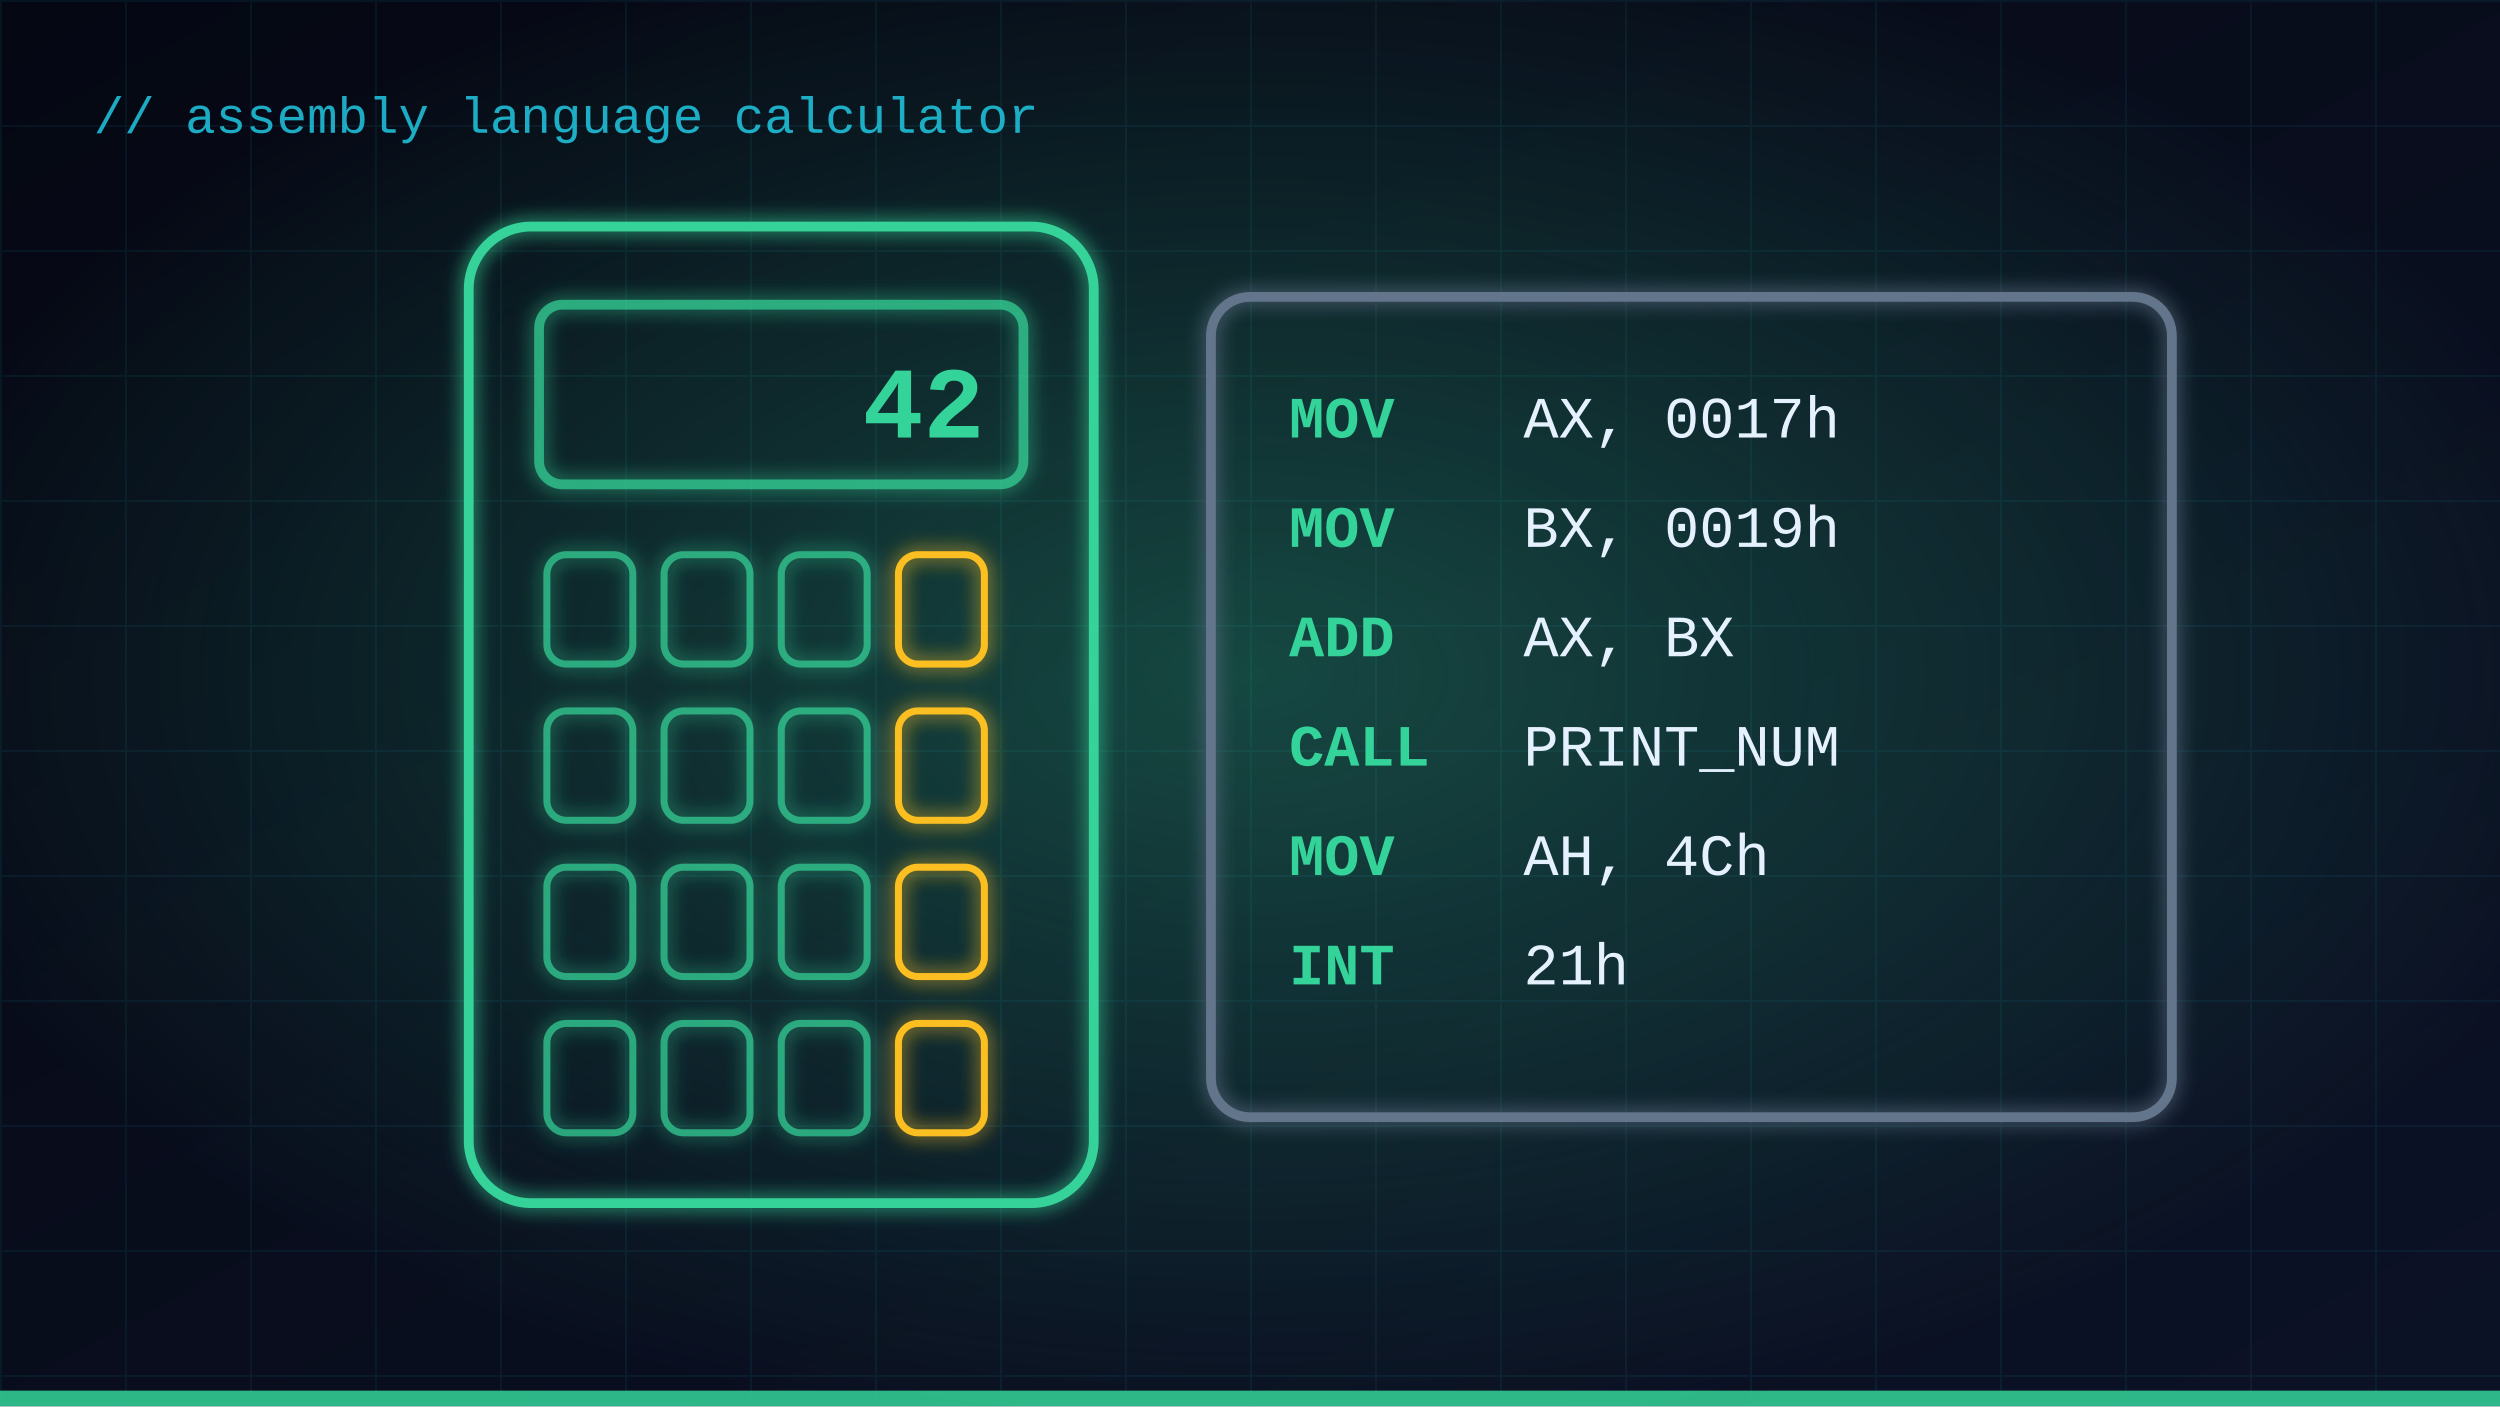
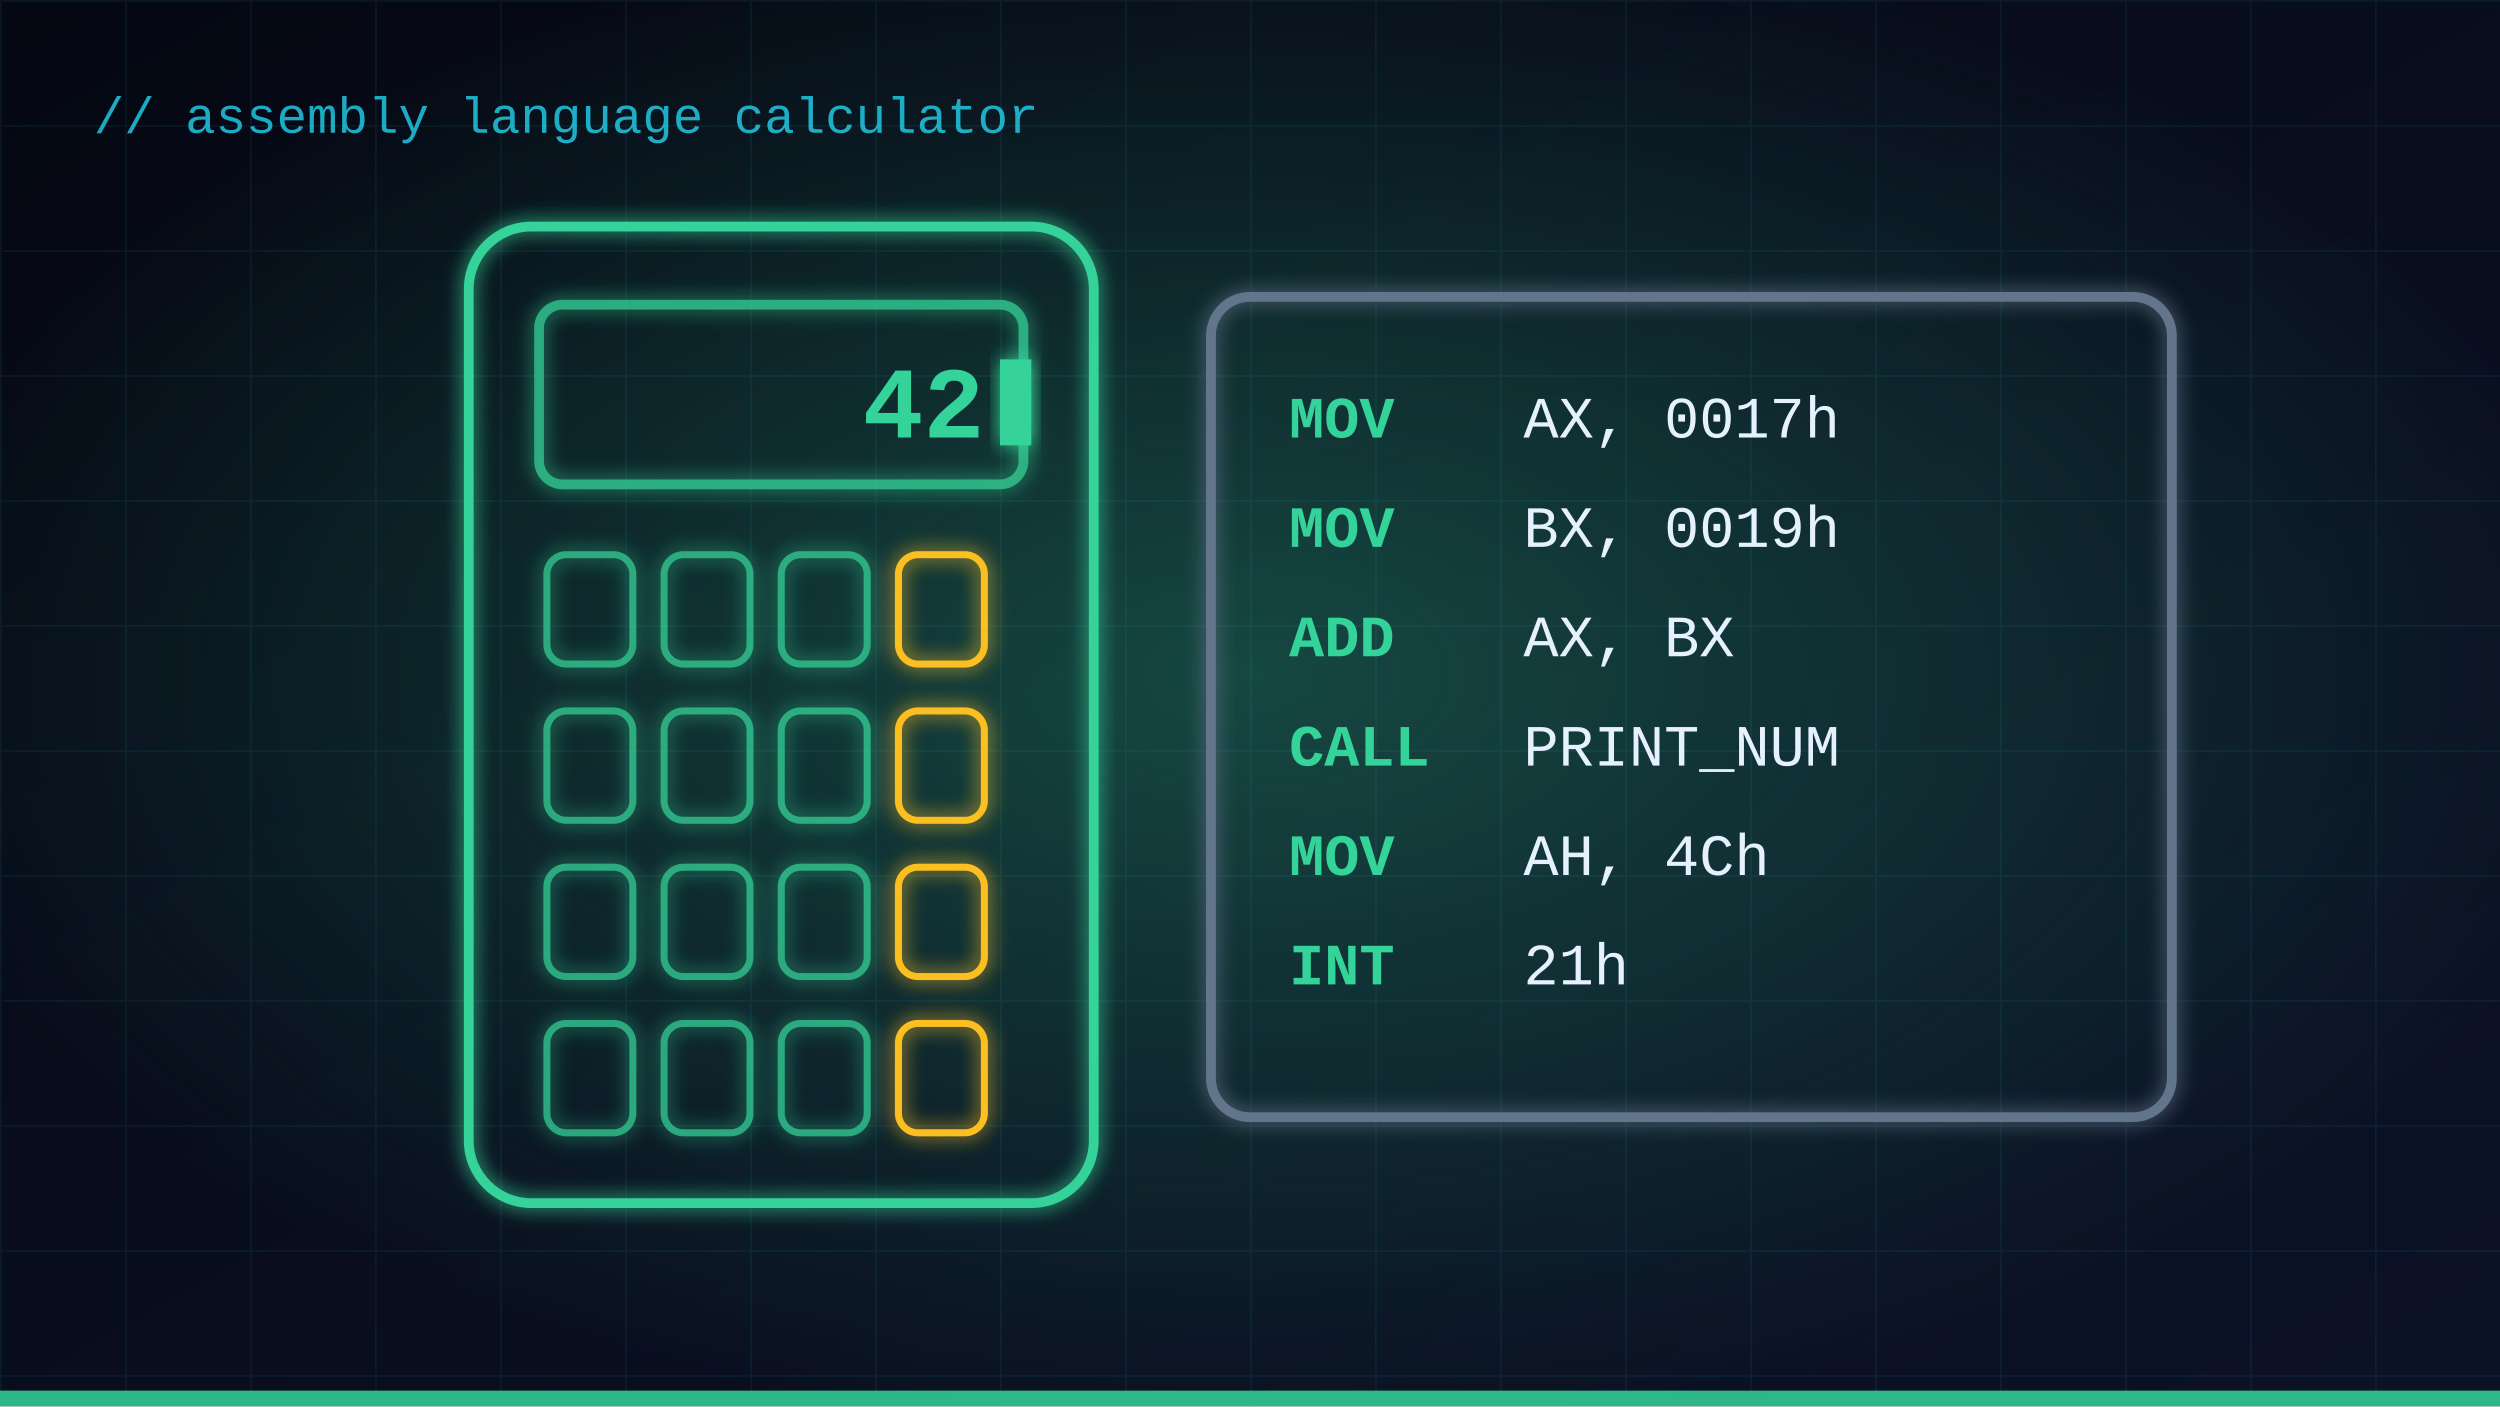
<svg xmlns="http://www.w3.org/2000/svg" viewBox="0 0 640 360" width="640" height="360">
  <defs>
    <linearGradient id="bg" x1="0" y1="0" x2="1" y2="1">
      <stop offset="0" stop-color="#050813" />
      <stop offset="1" stop-color="#0c1226" />
    </linearGradient>
    <radialGradient id="glow" cx="0.5" cy="0.48" r="0.55">
      <stop offset="0" stop-color="#34d399" stop-opacity="0.30" />
      <stop offset="1" stop-color="#34d399" stop-opacity="0" />
    </radialGradient>
    <pattern id="grid" width="32" height="32" patternUnits="userSpaceOnUse">
      <path d="M32 0H0V32" fill="none" stroke="#22d3ee" stroke-opacity="0.07" />
    </pattern>
    <filter id="neon" x="-30%" y="-30%" width="160%" height="160%">
      <feGaussianBlur stdDeviation="2.4" result="b" />
      <feMerge>
        <feMergeNode in="b" />
        <feMergeNode in="SourceGraphic" />
      </feMerge>
    </filter>
+     <linearGradient id="scanG" x1="0" y1="0" x2="0" y2="1">
+       <stop offset="0" stop-color="#34d399" stop-opacity="0" />
+       <stop offset="1" stop-color="#34d399" stop-opacity="0.13" />
+     </linearGradient>
  </defs>
  <rect width="640" height="360" fill="url(#bg)" />
  <rect width="640" height="360" fill="url(#grid)" />
  <rect width="640" height="360" fill="url(#glow)" />
  <g filter="url(#neon)" fill="none" stroke-width="2.5" stroke-linecap="round" stroke-linejoin="round">
    <rect x="120" y="58" width="160" height="250" rx="16" stroke="#34d399" />
    <rect x="138" y="78" width="124" height="46" rx="6" stroke="#34d399" stroke-opacity=".7" />
    <rect x="140" y="142" width="22" height="28" rx="5" stroke="#34d399" stroke-opacity="0.7" stroke-width="1.8" />
    <rect x="170" y="142" width="22" height="28" rx="5" stroke="#34d399" stroke-opacity="0.7" stroke-width="1.8" />
    <rect x="200" y="142" width="22" height="28" rx="5" stroke="#34d399" stroke-opacity="0.7" stroke-width="1.8" />
    <rect x="230" y="142" width="22" height="28" rx="5" stroke="#fbbf24" stroke-opacity="1" stroke-width="1.8" />
    <rect x="140" y="182" width="22" height="28" rx="5" stroke="#34d399" stroke-opacity="0.7" stroke-width="1.8" />
    <rect x="170" y="182" width="22" height="28" rx="5" stroke="#34d399" stroke-opacity="0.7" stroke-width="1.8" />
    <rect x="200" y="182" width="22" height="28" rx="5" stroke="#34d399" stroke-opacity="0.7" stroke-width="1.8" />
    <rect x="230" y="182" width="22" height="28" rx="5" stroke="#fbbf24" stroke-opacity="1" stroke-width="1.8" />
    <rect x="140" y="222" width="22" height="28" rx="5" stroke="#34d399" stroke-opacity="0.7" stroke-width="1.8" />
    <rect x="170" y="222" width="22" height="28" rx="5" stroke="#34d399" stroke-opacity="0.7" stroke-width="1.8" />
    <rect x="200" y="222" width="22" height="28" rx="5" stroke="#34d399" stroke-opacity="0.7" stroke-width="1.8" />
    <rect x="230" y="222" width="22" height="28" rx="5" stroke="#fbbf24" stroke-opacity="1" stroke-width="1.8" />
    <rect x="140" y="262" width="22" height="28" rx="5" stroke="#34d399" stroke-opacity="0.7" stroke-width="1.8" />
    <rect x="170" y="262" width="22" height="28" rx="5" stroke="#34d399" stroke-opacity="0.7" stroke-width="1.8" />
    <rect x="200" y="262" width="22" height="28" rx="5" stroke="#34d399" stroke-opacity="0.7" stroke-width="1.8" />
    <rect x="230" y="262" width="22" height="28" rx="5" stroke="#fbbf24" stroke-opacity="1" stroke-width="1.8" />
    <rect x="310" y="76" width="246" height="210" rx="10" stroke="#64748b" />
  </g>
  <text x="252" y="112" font-family="Consolas,'Courier New',monospace" font-size="26" font-weight="700" fill="#34d399" fill-opacity="1" text-anchor="end">42</text>
  <text x="330" y="112" font-family="Consolas,'Courier New',monospace" font-size="15" font-weight="700" fill="#34d399" fill-opacity="1" text-anchor="start">MOV</text>
  <text x="390" y="112" font-family="Consolas,'Courier New',monospace" font-size="15" font-weight="400" fill="#e6f1ff" fill-opacity="1" text-anchor="start">AX, 0017h</text>
  <text x="330" y="140" font-family="Consolas,'Courier New',monospace" font-size="15" font-weight="700" fill="#34d399" fill-opacity="1" text-anchor="start">MOV</text>
  <text x="390" y="140" font-family="Consolas,'Courier New',monospace" font-size="15" font-weight="400" fill="#e6f1ff" fill-opacity="1" text-anchor="start">BX, 0019h</text>
  <text x="330" y="168" font-family="Consolas,'Courier New',monospace" font-size="15" font-weight="700" fill="#34d399" fill-opacity="1" text-anchor="start">ADD</text>
  <text x="390" y="168" font-family="Consolas,'Courier New',monospace" font-size="15" font-weight="400" fill="#e6f1ff" fill-opacity="1" text-anchor="start">AX, BX</text>
  <text x="330" y="196" font-family="Consolas,'Courier New',monospace" font-size="15" font-weight="700" fill="#34d399" fill-opacity="1" text-anchor="start">CALL</text>
  <text x="390" y="196" font-family="Consolas,'Courier New',monospace" font-size="15" font-weight="400" fill="#e6f1ff" fill-opacity="1" text-anchor="start">PRINT_NUM</text>
  <text x="330" y="224" font-family="Consolas,'Courier New',monospace" font-size="15" font-weight="700" fill="#34d399" fill-opacity="1" text-anchor="start">MOV</text>
  <text x="390" y="224" font-family="Consolas,'Courier New',monospace" font-size="15" font-weight="400" fill="#e6f1ff" fill-opacity="1" text-anchor="start">AH, 4Ch</text>
  <text x="330" y="252" font-family="Consolas,'Courier New',monospace" font-size="15" font-weight="700" fill="#34d399" fill-opacity="1" text-anchor="start">INT</text>
  <text x="390" y="252" font-family="Consolas,'Courier New',monospace" font-size="15" font-weight="400" fill="#e6f1ff" fill-opacity="1" text-anchor="start">21h</text>
  <text x="24" y="34" font-family="Consolas,'Courier New',monospace" font-size="13" font-weight="400" fill="#22d3ee" fill-opacity="0.8" text-anchor="start">// assembly language calculator</text>
+   <g filter="url(#neon)" fill="none" stroke-width="2.5" stroke-linecap="round">
+     <rect x="256" y="92" width="8" height="22" fill="#34d399">
+       <animate attributeName="opacity" values="1;0.15;1" dur="1s" repeatCount="indefinite" />
+     </rect>
+   </g>
+   <rect x="0" y="-80" width="640" height="80" fill="url(#scanG)">
+     <animate attributeName="y" values="-80;360" dur="6s" repeatCount="indefinite" />
+   </rect>
  <rect x="0" y="356" width="640" height="4" fill="#34d399" fill-opacity="0.85" />
</svg>
